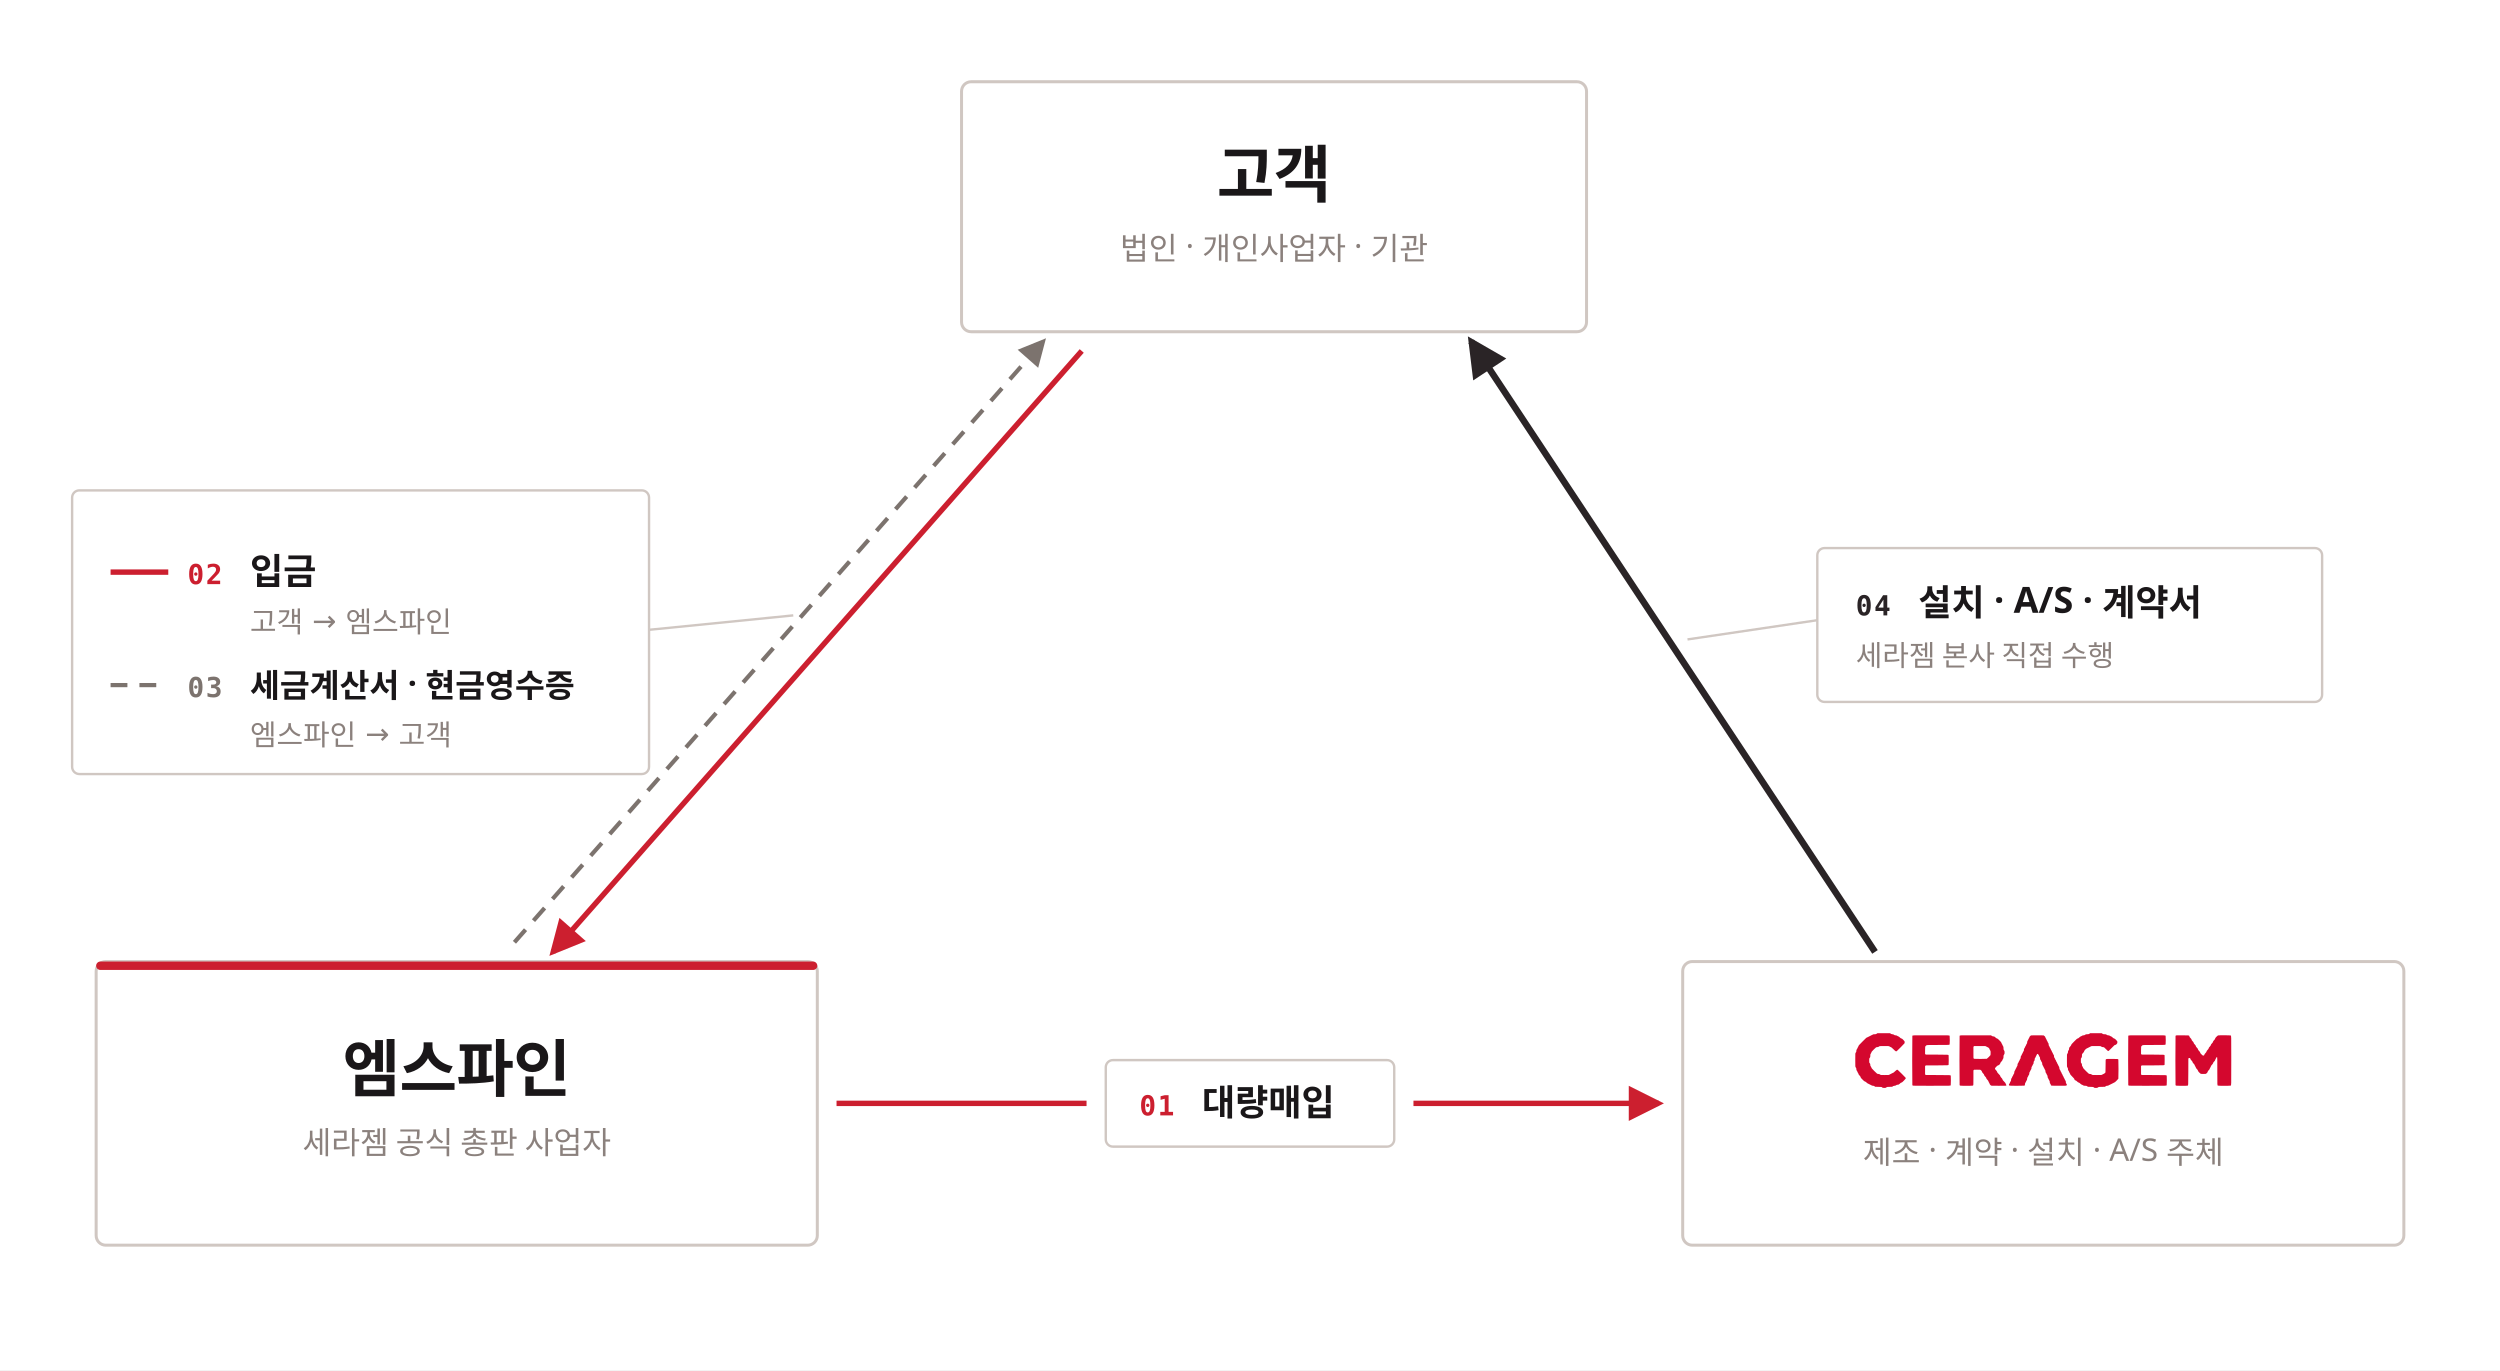
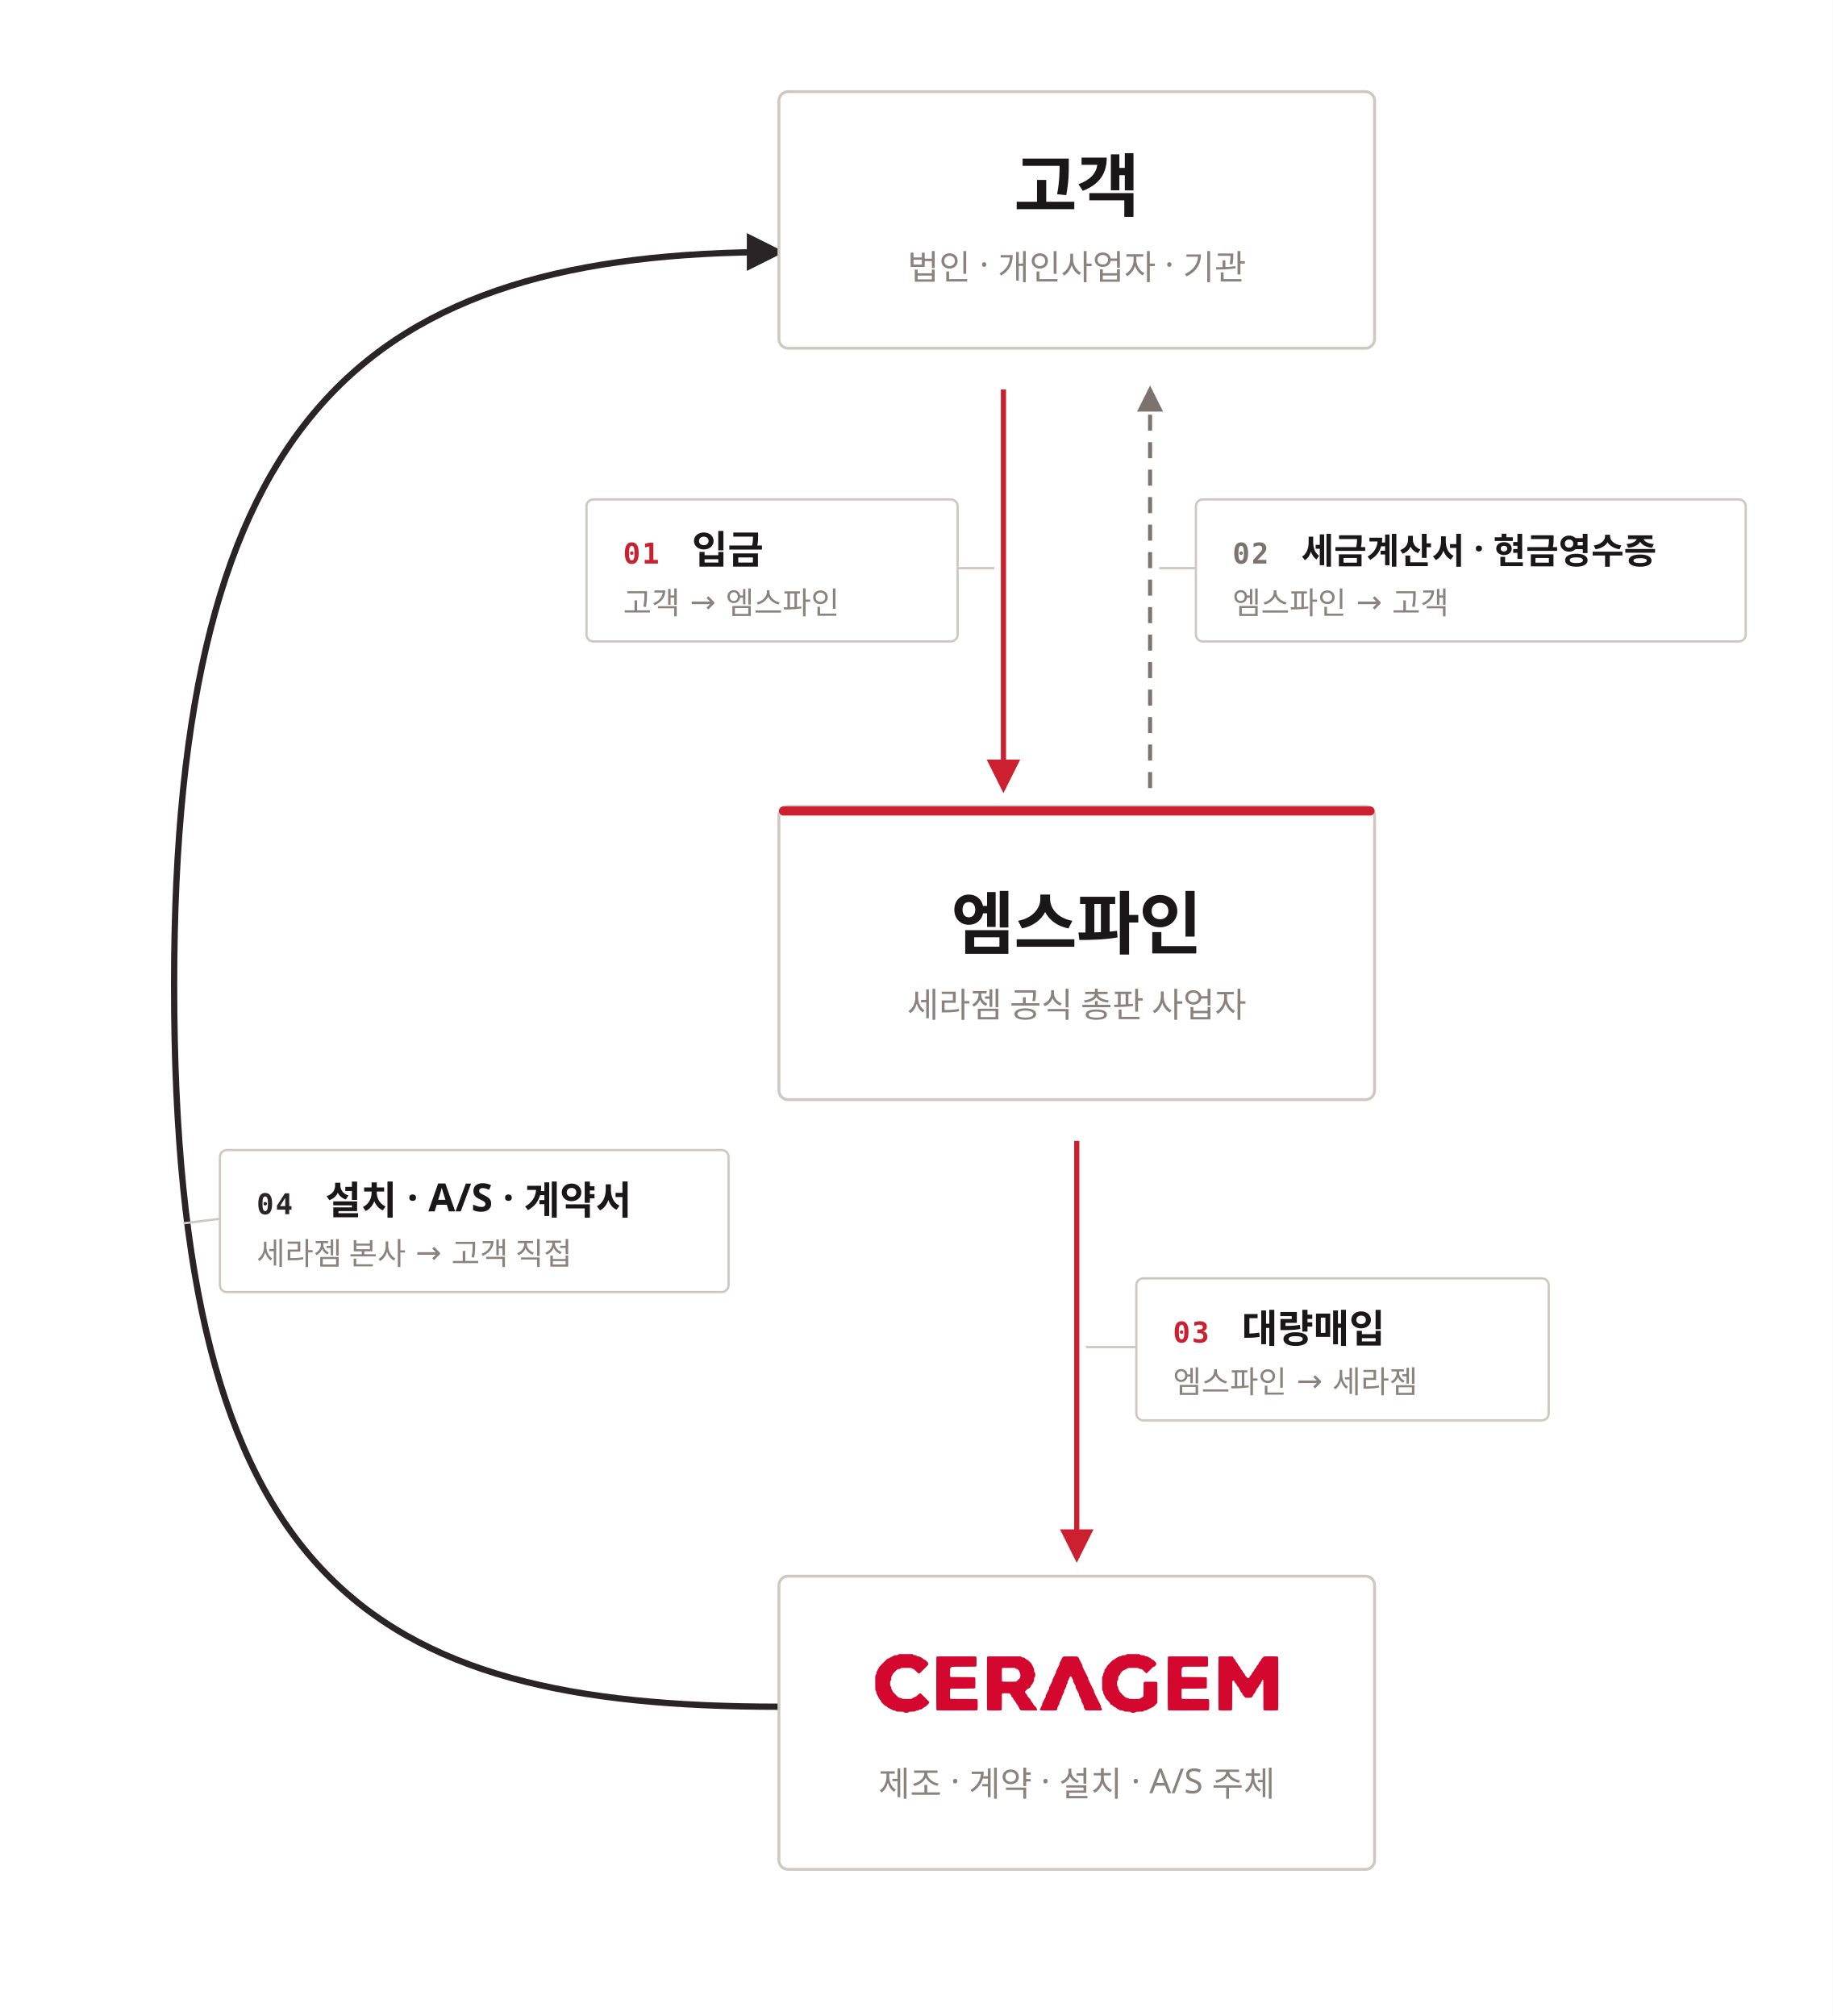
- <svg xmlns="http://www.w3.org/2000/svg" viewBox="0 0 1040 570" width="1040" height="570" role="img" aria-label="고객, 총판 사업자 엠스파인, 세라젬 본사 사이의 대금·증빙·설치 흐름 구조도">
-   <rect width="1040" height="570" fill="#FFFFFF" />
+ <svg xmlns="http://www.w3.org/2000/svg" viewBox="0 0 800 880" width="800" height="880" role="img" aria-label="위에서부터 고객, 총판 사업자 엠스파인, 세라젬 본사 순으로 놓인 거래 흐름 구조도">
+   <rect width="800" height="880" fill="#FFFFFF" />
  <defs>
    <style>
-   .diagram text,text{font-family:"Pretendard","IBM Plex Sans KR","Malgun Gothic",system-ui,sans-serif}
+   text{font-family:"Pretendard","IBM Plex Sans KR","Malgun Gothic",system-ui,sans-serif}
  .n-card{fill:#FFFFFF;stroke:#D0C7C2;stroke-width:1.25}
-   .n-title{fill:#1A1719;font-size:26px;font-weight:700;letter-spacing:-.01em}
-   .n-sub{fill:#8B817D;font-size:13px}
+   .n-title{fill:#1A1719;font-size:30px;font-weight:700;letter-spacing:-.01em}
+   .n-sub{fill:#8B817D;font-size:15px}
  .rail{fill:#CC1F2F}
  .fl-money{stroke:#CC1F2F;stroke-width:2.25;fill:none}
  .fl-doc{stroke:#7C736E;stroke-width:1.75;fill:none;stroke-dasharray:7 5}
  .fl-svc{stroke:#2A2426;stroke-width:2.75;fill:none}
  .leader{stroke:#D0C7C2;stroke-width:1;fill:none}
  .chip{fill:#FFFFFF;stroke:#D0C7C2;stroke-width:1}
-   .chip-label{fill:#1A1719;font-size:15px;font-weight:600}
-   .chip-sub{fill:#8B817D;font-size:12px}
-   .idx{font-family:"IBM Plex Mono",ui-monospace,monospace;font-size:11.5px;font-weight:600;letter-spacing:.06em}
+   .chip-label{fill:#1A1719;font-size:17px;font-weight:600}
+   .chip-sub{fill:#8B817D;font-size:13.5px}
+   .idx{font-family:"IBM Plex Mono",ui-monospace,monospace;font-size:12.5px;font-weight:600;letter-spacing:.06em}
  .idx-money{fill:#CC1F2F}.idx-doc{fill:#7C736E}.idx-svc{fill:#2A2426}
</style>
    <marker id="ar-money" viewBox="0 0 10 10" refX="8.5" refY="5" markerWidth="6.5" markerHeight="6.5" orient="auto-start-reverse">
      <path d="M0 0 L10 5 L0 10 Z" fill="#CC1F2F" />
    </marker>
    <marker id="ar-doc" viewBox="0 0 10 10" refX="8.5" refY="5" markerWidth="6.5" markerHeight="6.5" orient="auto-start-reverse">
      <path d="M0 0 L10 5 L0 10 Z" fill="#7C736E" />
    </marker>
    <marker id="ar-svc" viewBox="0 0 10 10" refX="8.5" refY="5" markerWidth="6" markerHeight="6" orient="auto-start-reverse">
      <path d="M0 0 L10 5 L0 10 Z" fill="#2A2426" />
    </marker>
-   </defs>
-   <line class="fl-money" x1="348" y1="459" x2="452" y2="459" />
-   <line class="fl-money" x1="588" y1="459" x2="690" y2="459" marker-end="url(#ar-money)" />
-   <line class="fl-money" x1="450" y1="146" x2="230" y2="396" marker-end="url(#ar-money)" />
-   <line class="fl-doc" x1="214" y1="392" x2="434" y2="142" marker-end="url(#ar-doc)" />
-   <line class="fl-svc" x1="780" y1="396" x2="612" y2="142" marker-end="url(#ar-svc)" />
-   <line class="leader" x1="270" y1="262" x2="330" y2="256" />
-   <line class="leader" x1="756" y1="258" x2="702" y2="266" />
-   <rect class="n-card" x="400" y="34" width="260" height="104" rx="4" />
-   <text class="n-title" x="530" y="82" text-anchor="middle">고객</text>
-   <text class="n-sub" x="530" y="108" text-anchor="middle">법인 · 개인사업자 · 기관</text>
-   <rect class="n-card" x="40" y="400" width="300" height="118" rx="4" />
-   <rect class="rail" x="40" y="400" width="300" height="3.5" rx="1.75" />
-   <text class="n-title" x="190" y="454" text-anchor="middle">엠스파인</text>
-   <text class="n-sub" x="190" y="480" text-anchor="middle">세라젬 공식 총판 사업자</text>
-   <rect class="n-card" x="700" y="400" width="300" height="118" rx="4" />
-   <svg class="wm" x="770" y="428" width="160" height="26.37" viewBox="0 0 1000 164.80">
+   </defs>&gt;
+ 
+         
+         
+         <line class="fl-money" x1="438" y1="170" x2="438" y2="344" marker-end="url(#ar-money)" />
+   <line class="fl-doc" x1="502" y1="344" x2="502" y2="170" marker-end="url(#ar-doc)" />
+   <line class="fl-money" x1="470" y1="498" x2="470" y2="680" marker-end="url(#ar-money)" />
+   <path class="fl-svc" d="M340 745 C 160 745, 76 690, 76 430 C 76 180, 160 110, 340 110" marker-end="url(#ar-svc)" />
+   <line class="leader" x1="418" y1="248" x2="434" y2="248" />
+   <line class="leader" x1="522" y1="248" x2="506" y2="248" />
+   <line class="leader" x1="496" y1="588" x2="474" y2="588" />
+   <line class="leader" x1="96" y1="532" x2="80" y2="534" />
+   <rect class="n-card" x="340" y="40" width="260" height="112" rx="4" />
+   <text class="n-title" x="470" y="92" text-anchor="middle">고객</text>
+   <text class="n-sub" x="470" y="122" text-anchor="middle">법인 · 개인사업자 · 기관</text>
+   <rect class="n-card" x="340" y="352" width="260" height="128" rx="4" />
+   <rect class="rail" x="340" y="352" width="260" height="4" rx="2" />
+   <text class="n-title" x="470" y="414" text-anchor="middle">엠스파인</text>
+   <text class="n-sub" x="470" y="444" text-anchor="middle">세라젬 공식 총판 사업자</text>
+   <rect class="n-card" x="340" y="688" width="260" height="128" rx="4" />
+   <svg class="wm" x="380" y="720" width="180" height="29.66" viewBox="0 0 1000 164.80">
    <path fill="#D4072E" fill-rule="evenodd" d="M82.9 153.4C82.5 153.2 81.7 152.8 81.1 152.3C80.5 151.9 79.8 151.4 79.6 151.2C79.4 151.1 75.6 150.9 71.2 150.8L63.2 150.7L62.1 149.9C60.0 148.4 59.2 148.0 57.5 148.0C55.5 148.0 54.4 147.7 53.1 146.7C52.5 146.2 51.3 145.6 50.3 145.3C49.4 145.0 48.1 144.3 47.5 143.9C46.9 143.4 45.6 142.7 44.7 142.5C43.3 142.0 42.6 141.6 40.7 139.8C38.7 137.9 37.9 137.4 36.3 136.9C34.4 136.2 34.1 136.0 30.0 131.8C26.5 128.4 25.6 127.3 25.4 126.4C24.8 124.1 24.4 123.6 22.2 121.2C20.4 119.3 19.8 118.5 19.7 117.7C19.4 116.4 19.0 115.5 17.9 114.1C17.4 113.5 17.0 112.6 16.9 112.0C16.7 111.0 16.1 109.9 14.6 107.8C14.2 107.4 14.1 106.4 14.0 104.6C13.8 102.1 13.8 102.0 12.8 100.8C11.1 98.7 11.2 99.3 11.2 81.0C11.2 62.7 11.1 63.3 12.8 61.3C13.8 60.0 13.8 59.9 14.0 57.4C14.1 55.6 14.2 54.7 14.6 54.2C16.1 52.1 16.7 51.0 16.9 50.1C17.0 49.5 17.5 48.4 18.2 47.5C18.8 46.7 19.3 45.7 19.4 45.3C19.9 43.2 20.5 42.5 30.2 32.8C40.0 23.0 40.1 22.9 41.8 22.4C42.8 22.1 44.1 21.4 44.7 21.0C45.3 20.5 46.6 19.8 47.5 19.6C48.4 19.3 49.7 18.6 50.3 18.2C50.9 17.7 52.2 17.0 53.1 16.7C54.1 16.5 55.3 15.8 55.9 15.4C57.4 14.2 58.3 14.0 61.7 14.0C64.9 14.0 65.3 13.8 67.6 12.2L68.8 11.3L85.2 11.3L101.6 11.3L102.5 11.9C103.0 12.3 103.7 12.8 104.2 13.2C104.8 13.6 105.6 13.8 107.5 14.0C109.7 14.2 110.3 14.3 111.2 15.0C113.1 16.4 114.0 16.8 115.6 16.8C117.7 16.8 118.7 17.1 120.2 18.2C120.9 18.8 122.1 19.4 122.9 19.6C124.1 19.8 124.8 20.3 126.9 22.2C129.1 24.3 129.7 24.7 131.3 25.1C133.0 25.6 133.3 25.9 136.0 28.6C137.6 30.2 139.1 31.9 139.3 32.3C139.8 33.4 139.7 36.4 139.3 37.5C138.9 38.4 120.1 57.3 119.0 58.0C116.9 59.1 116.2 58.7 110.3 52.9C105.5 48.3 105.2 48.0 103.5 47.5C102.5 47.2 101.2 46.6 100.6 46.1C98.8 44.7 98.7 44.7 86.5 44.7C73.9 44.7 74.7 44.6 72.1 46.5C71.1 47.1 70.6 47.3 68.5 47.5C65.3 47.7 65.5 47.6 59.4 53.6C54.3 58.6 53.3 59.9 53.0 61.8C52.9 62.3 52.4 63.3 51.9 63.9C50.4 65.8 50.3 66.2 50.3 69.7C50.3 73.3 50.3 73.4 48.4 76.1L47.5 77.5L47.5 82.4L47.5 87.3L48.3 88.6C48.8 89.2 49.4 90.1 49.6 90.5C50.0 91.0 50.2 91.9 50.3 93.7C50.4 96.2 50.5 96.3 51.6 97.7C52.3 98.6 52.9 99.7 53.0 100.2C53.3 102.1 54.4 103.5 60.8 109.8C68.4 117.3 68.1 117.1 71.3 117.3C73.4 117.5 73.9 117.7 74.9 118.3C77.4 120.2 76.8 120.1 87.9 120.1C98.7 120.1 98.8 120.1 100.6 118.7C101.2 118.2 102.4 117.6 103.4 117.3C104.3 117.0 105.5 116.4 106.1 115.9C106.8 115.4 108.1 114.8 109.0 114.5C110.7 114.0 111.1 113.7 114.4 110.5C119.0 106.2 119.7 105.8 121.7 106.8C122.6 107.3 141.6 126.2 142.1 127.1C143.0 128.9 142.7 129.4 137.5 134.7C133.3 139.0 133.0 139.1 131.3 139.7C129.7 140.1 129.1 140.5 127.1 142.5C124.3 145.0 123.8 145.3 121.4 145.3C119.6 145.3 118.8 145.6 116.8 147.0C115.8 147.7 115.3 147.9 113.1 148.0C111.2 148.2 110.4 148.4 109.8 148.8C109.3 149.2 108.6 149.7 108.1 150.1C107.3 150.7 106.9 150.7 100.6 150.8C94.2 151.0 93.9 151.0 93.0 151.6C90.3 153.6 90.7 153.5 87.1 153.6C85.2 153.6 83.3 153.5 82.9 153.4ZM633.2 153.4C632.7 153.2 631.9 152.8 631.4 152.3C630.8 151.9 630.1 151.4 629.9 151.2C629.7 151.1 626.5 150.9 622.9 150.8L616.3 150.7L615.1 149.9C612.8 148.2 612.4 148.0 609.2 148.0C605.7 148.0 605.0 147.9 603.3 146.6C602.6 146.0 601.4 145.4 600.5 145.2C599.3 145.0 598.7 144.5 596.5 142.6C594.4 140.6 593.7 140.1 592.2 139.7C590.6 139.2 590.0 138.8 588.0 136.9C586.1 135.0 585.3 134.5 584.1 134.2C582.2 133.6 581.3 132.9 581.1 131.6C580.8 129.8 579.7 128.4 575.0 123.8C570.6 119.3 570.2 118.8 569.7 116.7C569.6 116.3 569.1 115.3 568.4 114.5C567.8 113.6 567.2 112.5 567.1 111.9C567.0 111.0 566.4 109.9 564.9 107.8C564.5 107.4 564.3 106.4 564.2 104.6C564.1 102.1 564.0 102.0 563.1 100.8C561.4 98.8 561.5 99.2 561.5 82.4C561.5 65.6 561.4 66.0 563.1 64.0C564.0 62.8 564.1 62.7 564.2 60.2C564.4 57.5 564.4 57.5 565.9 55.6C566.8 54.5 566.9 54.2 567.0 52.3C567.1 49.1 567.1 49.0 569.6 46.4C570.9 45.1 572.1 43.6 572.2 43.1C572.4 42.7 572.7 41.8 572.9 41.1C573.3 40.1 574.6 38.7 580.4 32.8C587.5 25.7 587.6 25.7 589.4 25.1C590.9 24.7 591.6 24.3 593.8 22.2C595.9 20.3 596.5 19.8 597.8 19.6C598.6 19.4 599.8 18.8 600.5 18.2C602.0 17.1 603.0 16.8 605.0 16.8C606.6 16.8 607.5 16.4 609.5 15.0C610.6 14.2 610.8 14.1 614.5 14.0C617.8 13.8 618.5 13.7 619.2 13.2C619.6 12.9 620.4 12.4 620.9 12.0L621.8 11.3L636.9 11.3L651.9 11.3L652.8 11.9C655.5 14.0 655.1 13.8 659.2 14.0C662.9 14.1 663.1 14.2 664.2 15.0C666.2 16.4 667.1 16.8 668.7 16.8C670.8 16.8 671.7 17.1 673.3 18.2C674.0 18.8 675.2 19.4 676.0 19.6C677.2 19.8 677.9 20.3 680.0 22.2C682.2 24.3 682.8 24.7 684.4 25.1C686.0 25.6 686.4 25.9 689.1 28.6C692.4 31.9 692.7 32.4 692.7 34.8C692.7 37.1 692.4 37.8 690.6 39.7C689.2 41.1 688.7 41.4 687.0 41.9L685.1 42.5L677.4 50.2C670.7 56.9 669.7 57.8 669.0 57.8C668.2 57.8 667.5 57.2 663.6 53.3C658.1 47.7 658.2 47.7 655.0 47.5C652.9 47.3 652.3 47.1 651.4 46.5C648.8 44.6 649.6 44.7 637.0 44.7C624.7 44.7 624.7 44.7 622.9 46.1C622.3 46.6 621.0 47.2 620.1 47.5C619.2 47.8 617.9 48.4 617.3 48.9C616.7 49.4 615.4 50.0 614.4 50.3C611.3 51.2 606.5 56.2 606.0 59.0C605.9 59.9 605.3 60.7 603.5 62.6C600.6 65.7 600.6 65.7 600.6 69.8C600.6 73.3 600.5 73.4 598.7 76.1L597.8 77.5L597.8 82.4L597.8 87.3L598.6 88.6C599.1 89.2 599.6 90.1 599.9 90.5C600.3 91.0 600.5 91.9 600.6 93.7C600.7 96.2 600.7 96.3 601.9 97.7C602.5 98.6 603.1 99.7 603.2 100.2C603.6 102.1 604.7 103.5 611.1 109.8C618.7 117.3 618.3 117.1 621.5 117.3C623.7 117.5 624.2 117.7 625.2 118.3C627.7 120.2 626.9 120.1 639.6 120.1C651.8 120.1 651.9 120.1 653.7 118.7C654.3 118.2 655.6 117.6 656.6 117.3C658.5 116.7 661.2 114.5 661.7 113.0C661.9 112.5 662.0 106.4 662.0 96.4C662.0 79.1 662.0 79.6 663.7 78.7C664.6 78.3 665.9 78.2 678.8 78.2C694.2 78.2 694.3 78.2 695.2 79.9C695.7 80.9 695.7 128.5 695.2 129.7C695.0 130.1 692.9 132.4 690.5 134.8C686.4 138.9 686.1 139.1 684.4 139.6C683.5 139.9 682.2 140.6 681.6 141.1C680.9 141.6 679.7 142.2 678.8 142.5C677.9 142.7 676.6 143.4 676.0 143.9C675.4 144.3 674.1 145.0 673.1 145.3C672.2 145.6 670.9 146.2 670.3 146.7C669.0 147.7 668.0 148.0 665.9 148.0C664.3 148.0 663.4 148.4 661.4 149.9L660.2 150.7L652.2 150.8C644.4 151.0 644.2 151.0 643.3 151.6C640.5 153.6 641.0 153.5 637.3 153.6C635.5 153.6 633.6 153.5 633.2 153.4ZM160.9 147.6C160.4 147.3 159.8 146.8 159.6 146.4C159.1 145.3 159.1 19.5 159.6 18.4C160.5 16.6 157.1 16.8 208.1 16.8C259.1 16.8 255.7 16.6 256.6 18.4C257.1 19.4 257.1 39.2 256.6 40.2C255.7 42.0 257.2 41.9 226.2 41.9C194.7 41.9 197.2 41.7 194.8 44.1C192.7 46.1 192.7 45.9 192.7 56.0L192.7 65.1L193.6 66.0L194.4 66.9L223.2 67.0C255.1 67.2 253.2 67.1 253.9 68.9C254.3 69.8 254.3 92.2 253.9 93.1C253.2 94.9 255.1 94.8 223.2 95.0L194.4 95.1L193.6 96.0L192.7 96.9L192.7 107.5L192.7 118.1L193.6 119.1L194.4 120.0L226.0 120.1C261.0 120.3 258.8 120.1 259.5 122.0C259.9 123.1 259.9 145.5 259.4 146.4C258.5 148.2 262.1 148.0 209.5 148.0C164.7 148.0 161.8 148.0 160.9 147.6ZM283.8 147.6C283.3 147.3 282.7 146.8 282.5 146.4C282.0 145.3 282.0 19.5 282.5 18.4C283.4 16.6 280.6 16.7 324.5 16.8L364.2 16.9L365.3 17.7C367.4 19.2 368.2 19.6 370.0 19.6C372.4 19.6 372.9 19.8 375.7 22.4C377.7 24.3 378.3 24.7 379.9 25.1C381.6 25.7 381.9 25.9 386.0 30.0C390.2 34.1 390.8 34.9 391.2 36.9C391.3 37.3 391.8 38.3 392.5 39.1C393.1 40.0 393.7 41.1 393.8 41.7C393.9 42.3 394.3 43.3 394.8 44.0C396.6 46.7 396.6 46.8 396.6 50.4C396.6 53.8 396.7 53.8 397.6 55.2C399.4 57.9 399.4 58.0 399.4 61.5C399.4 64.9 399.4 65.0 397.6 67.8C396.7 69.1 396.6 69.1 396.6 72.5C396.6 76.1 396.6 76.2 394.8 78.9C394.3 79.6 393.8 80.7 393.7 81.3C393.6 82.2 393.2 82.9 391.4 84.7C389.0 87.2 388.5 88.1 388.1 89.8C387.8 91.7 385.0 94.3 382.6 95.0C380.8 95.5 380.5 95.7 377.7 98.6C373.4 103.0 373.3 103.5 377.0 107.4C378.6 109.2 379.4 110.2 379.6 111.0C380.2 113.3 381.1 114.5 384.4 117.7C387.0 120.4 387.8 121.3 388.0 122.2C388.6 124.5 389.0 125.0 391.2 127.4C393.0 129.3 393.6 130.1 393.7 130.9C394.0 132.7 395.0 134.0 398.5 137.4C401.3 140.3 401.7 140.8 402.1 142.2C402.4 143.0 403.0 144.2 403.4 144.9C404.4 146.3 404.3 147.3 403.2 147.8C402.2 148.1 366.4 148.1 365.1 147.8C363.6 147.4 360.7 144.3 360.5 142.9C360.2 141.5 359.8 140.7 358.7 139.3C358.2 138.7 357.8 137.8 357.7 137.2C357.4 135.6 356.8 134.7 354.5 132.2C352.8 130.5 352.2 129.7 352.1 128.9C351.8 127.2 351.2 126.3 348.9 123.9C347.2 122.1 346.6 121.3 346.5 120.5C346.2 118.8 345.6 117.9 343.3 115.5C341.6 113.7 341.1 113.0 340.9 112.1C340.5 109.7 337.7 106.7 335.7 106.3C335.2 106.2 331.5 106.2 327.4 106.2L320.1 106.3L319.3 107.2L318.4 108.1L318.4 126.9C318.4 147.4 318.5 146.7 316.8 147.6C315.3 148.3 285.3 148.3 283.8 147.6ZM412.4 147.6C410.1 146.7 410.0 144.9 412.2 142.4C412.8 141.6 413.2 140.7 413.4 139.8C413.6 138.8 414.1 137.8 414.9 136.8C416.0 135.4 416.1 135.3 416.2 132.8C416.3 131.0 416.5 130.1 416.8 129.6C418.3 127.5 418.9 126.4 419.1 125.5C419.2 124.9 419.7 123.9 420.1 123.3C421.2 121.9 421.7 121.1 421.9 119.8C422.0 119.2 422.6 118.1 423.3 117.3C424.4 115.9 424.4 115.8 424.6 113.3C424.7 111.4 424.9 110.5 425.2 110.0C426.7 108.0 427.3 106.9 427.5 105.9C427.6 105.3 428.0 104.3 428.5 103.7C429.6 102.4 430.0 101.5 430.3 100.2C430.4 99.7 431.0 98.6 431.6 97.7C432.8 96.3 432.8 96.2 433.0 93.7C433.1 91.9 433.2 91.0 433.6 90.5C435.1 88.4 435.7 87.3 435.9 86.4C435.9 85.8 436.4 84.8 436.9 84.2C438.0 82.8 438.4 82.0 438.7 80.7C438.8 80.1 439.4 79.0 440.0 78.2C441.2 76.8 441.2 76.7 441.3 74.2C441.4 72.3 441.6 71.4 442.0 70.9C443.5 68.9 444.1 67.8 444.2 66.8C444.3 66.2 444.8 65.2 445.3 64.6C446.4 63.2 446.8 62.4 447.0 61.1C447.1 60.6 447.7 59.5 448.4 58.6C449.5 57.2 449.6 57.1 449.7 54.6C449.8 52.8 450.0 51.9 450.4 51.4C451.9 49.3 452.5 48.2 452.6 47.3C452.7 46.7 453.2 45.7 453.7 45.1C454.8 43.7 455.2 42.9 455.4 41.6C455.5 41.0 456.1 39.9 456.8 39.1C457.9 37.6 458.0 37.5 458.1 35.1C458.2 33.2 458.4 32.3 458.7 31.8C460.2 29.8 460.8 28.7 461.0 27.7C461.1 27.1 461.6 26.1 462.0 25.5C463.2 24.1 463.6 23.3 463.8 22.0C464.1 20.5 466.9 17.5 468.4 17.0C469.8 16.7 499.5 16.7 500.9 17.0C502.3 17.5 505.2 20.5 505.5 22.0C505.7 23.3 506.1 24.1 507.2 25.5C507.7 26.1 508.2 27.1 508.3 27.6C508.5 28.9 508.9 29.7 510.0 31.1C510.5 31.7 511.0 32.7 511.1 33.3C511.2 34.3 511.8 35.4 513.3 37.4C513.7 37.9 513.9 38.8 514.0 40.6C514.1 43.1 514.2 43.2 515.3 44.7C515.9 45.5 516.5 46.6 516.6 47.2C516.9 48.4 517.3 49.3 518.4 50.7C518.9 51.3 519.3 52.2 519.4 52.8C519.7 54.0 520.1 54.9 521.2 56.2C521.7 56.8 522.1 57.8 522.2 58.3C522.5 59.6 522.9 60.5 524.0 61.8C524.5 62.4 524.9 63.4 525.0 64.0C525.2 65.0 525.8 66.1 527.3 68.1C527.7 68.6 527.8 69.5 527.9 71.4C528.1 73.9 528.1 74.0 529.3 75.4C529.9 76.2 530.5 77.3 530.6 77.9C530.8 79.2 531.3 80.0 532.4 81.4C532.8 82.0 533.3 82.9 533.4 83.5C533.6 84.7 534.1 85.6 535.2 87.0C535.6 87.6 536.1 88.5 536.2 89.1C536.4 90.3 536.9 91.2 538.0 92.6C538.4 93.2 538.9 94.1 539.0 94.7C539.2 95.7 539.8 96.8 541.3 98.9C541.6 99.4 541.8 100.3 541.9 102.1C542.0 104.6 542.1 104.7 543.2 106.1C543.9 106.9 544.5 108.0 544.6 108.6C544.8 109.9 545.2 110.7 546.3 112.1C546.8 112.7 547.3 113.6 547.4 114.2C547.6 115.5 548.0 116.3 549.1 117.7C549.6 118.3 550.1 119.2 550.2 119.8C550.4 121.1 550.8 121.9 551.9 123.3C552.4 123.9 552.9 124.8 553.0 125.4C553.2 126.6 553.6 127.5 554.7 128.9C555.2 129.5 555.7 130.5 555.8 131.1C555.9 132.0 556.5 133.1 558.0 135.2C558.4 135.7 558.6 136.6 558.7 138.4C558.8 140.9 558.9 141.1 559.7 142.1C561.7 144.4 561.8 146.1 560.2 147.3C559.5 147.9 559.3 147.9 540.5 147.9C518.8 147.9 520.3 148.1 519.6 145.4C519.3 144.2 519.0 143.6 517.4 141.4C517.0 140.9 516.9 139.9 516.8 138.1C516.6 135.6 516.6 135.5 515.5 134.2C514.9 133.4 514.3 132.3 514.1 131.5C513.7 130.2 513.4 129.6 511.8 127.4C511.5 126.9 511.3 126.0 511.2 124.1C511.0 121.7 511.0 121.5 509.9 120.2C509.3 119.5 508.7 118.3 508.5 117.5C508.1 116.2 507.8 115.6 506.2 113.4C505.9 112.9 505.7 112.0 505.6 110.2C505.4 107.7 505.4 107.6 504.3 106.2C503.6 105.3 503.0 104.2 502.9 103.7C502.7 102.4 502.2 101.6 501.1 100.2C500.7 99.6 500.2 98.6 500.1 98.0C499.9 97.0 499.3 95.9 497.8 93.9C497.5 93.4 497.3 92.5 497.2 90.6C497.1 88.1 497.0 88.0 496.0 86.7C495.3 85.9 494.7 84.8 494.5 84.0C494.2 82.7 493.8 82.1 492.3 79.9C491.9 79.4 491.7 78.5 491.6 76.7C491.5 74.2 491.4 74.0 490.4 72.8C489.7 72.0 489.1 70.8 488.8 69.6C487.8 66.5 485.0 64.1 483.8 65.5C483.6 65.7 483.3 66.5 483.1 67.3C482.9 68.1 482.3 69.2 481.8 69.8C481.4 70.5 480.7 71.7 480.4 72.6C480.2 73.6 479.5 74.8 478.9 75.6C477.9 76.8 477.8 77.0 477.7 79.4C477.5 82.2 477.5 82.2 476.0 84.0C475.1 85.2 475.0 85.4 474.9 87.8C474.8 89.7 474.6 90.6 474.2 91.1C472.6 93.3 472.3 93.9 472.0 95.2C471.8 96.0 471.2 97.1 470.5 97.9C469.5 99.2 469.4 99.3 469.3 101.8C469.2 103.6 469.0 104.6 468.6 105.0C467.1 107.2 466.7 107.8 466.4 109.1C466.2 110.0 465.6 111.1 464.9 111.9C463.9 113.2 463.8 113.3 463.7 115.8C463.6 117.6 463.4 118.5 463.1 119.0C461.5 121.2 461.1 121.8 460.8 123.1C460.6 123.9 460.0 125.0 459.3 125.8C458.3 127.1 458.3 127.3 458.1 129.7C458.0 131.6 457.8 132.5 457.5 133.0C455.9 135.2 455.5 135.8 455.2 137.1C455.0 137.9 454.4 139.0 453.8 139.8C452.7 141.1 452.7 141.2 452.5 143.7C452.3 146.6 452.1 147.1 450.6 147.7C449.3 148.2 413.7 148.2 412.4 147.6ZM722.4 147.6C721.8 147.3 721.2 146.8 721.0 146.4C720.5 145.3 720.5 19.5 721.0 18.4C721.9 16.6 718.5 16.8 769.6 16.8C820.6 16.8 817.2 16.6 818.1 18.4C818.6 19.4 818.6 39.2 818.1 40.2C817.2 42.0 818.6 41.9 787.6 41.9C756.1 41.9 758.6 41.7 756.2 44.1C754.2 46.1 754.2 45.9 754.2 56.0L754.2 65.1L755.0 66.0L755.8 66.9L784.7 67.0C816.6 67.2 814.7 67.1 815.4 68.9C815.5 69.3 815.6 74.4 815.6 81.0C815.6 87.6 815.5 92.7 815.4 93.1C814.7 94.9 816.6 94.8 784.7 95.0L755.8 95.1L755.0 96.0L754.2 96.9L754.2 107.5L754.2 118.1L755.0 119.1L755.8 120.0L787.5 120.1C822.5 120.3 820.3 120.1 821.0 122.0C821.4 123.1 821.3 145.5 820.9 146.4C820.0 148.2 823.5 148.0 770.9 148.0C726.2 148.0 723.3 148.0 722.4 147.6ZM845.3 147.6C844.7 147.3 844.1 146.8 843.9 146.4C843.4 145.3 843.4 19.5 843.9 18.4C844.8 16.7 844.7 16.7 862.1 16.8C880.1 16.9 879.1 16.8 879.8 19.3C880.3 21.2 880.6 21.7 883.0 24.2C884.7 25.9 885.2 26.7 885.4 27.5C885.7 29.2 886.2 30.1 888.6 32.6C890.3 34.3 890.8 35.1 890.9 35.9C891.2 37.6 891.8 38.5 894.2 40.9C895.8 42.7 896.4 43.5 896.5 44.3C896.8 46.0 897.4 46.9 899.7 49.3C901.4 51.1 902.0 51.8 902.1 52.7C902.4 54.4 903.0 55.3 905.3 57.7C907.0 59.5 907.5 60.2 907.7 61.1C908.0 62.9 909.1 64.4 912.0 67.0C914.6 69.4 914.9 69.6 916.0 69.6C917.7 69.6 918.6 68.8 919.0 67.0C919.3 65.7 919.7 65.2 921.5 63.3C923.8 60.8 924.4 60.0 924.7 58.3C924.9 57.4 925.4 56.7 927.1 54.9C929.4 52.5 930.0 51.6 930.3 49.9C930.4 49.0 931.0 48.3 932.7 46.5C935.0 44.1 935.6 43.2 935.9 41.5C936.0 40.7 936.6 39.9 938.3 38.1C940.6 35.7 941.2 34.8 941.5 33.1C941.6 32.3 942.2 31.5 944.0 29.6C946.2 27.3 946.6 26.7 947.2 24.4C947.5 23.1 952.8 17.7 954.2 17.1C955.9 16.5 985.9 16.6 987.1 17.2C988.9 18.1 988.8 13.4 988.8 82.4C988.8 151.4 988.9 146.7 987.1 147.6C985.7 148.3 955.7 148.3 954.2 147.6C952.4 146.7 952.5 149.0 952.5 110.1C952.5 77.0 952.5 74.5 952.1 74.0C951.1 72.9 950.1 73.6 949.5 75.8C949.3 76.5 948.7 77.6 948.2 78.3C947.7 79.1 947.1 80.1 947.0 80.7C946.8 82.2 946.3 83.0 944.4 84.8C942.5 86.7 941.5 88.2 941.2 89.8C941.1 90.6 940.5 91.4 938.8 93.1C936.5 95.6 935.9 96.5 935.6 98.1C935.5 98.6 935.1 99.6 934.6 100.2C933.5 101.6 933.1 102.4 932.8 103.7C932.7 104.6 932.2 105.3 930.5 107.1C928.1 109.6 927.6 110.4 927.3 112.1C927.0 113.6 924.1 116.6 922.7 117.0C921.2 117.4 910.7 117.4 909.6 117.0C908.1 116.4 902.8 111.0 902.5 109.6C901.9 107.4 901.5 106.8 899.3 104.4C897.5 102.6 896.9 101.8 896.8 100.9C896.5 99.6 896.1 98.8 895.0 97.4C894.5 96.8 894.1 95.9 894.0 95.3C893.7 93.7 893.1 92.8 890.8 90.3C889.1 88.6 888.5 87.8 888.4 87.0C888.1 85.4 887.1 83.8 885.2 82.0C883.5 80.5 882.9 79.4 882.5 77.8C882.1 75.8 879.6 75.0 878.0 76.4L877.2 77.0L877.1 111.7C876.9 149.8 877.1 146.9 875.2 147.7C873.7 148.3 846.6 148.2 845.3 147.6ZM353.2 77.8C354.4 77.3 362.4 69.4 362.8 68.3C363.0 67.9 363.1 65.5 363.1 62.8C363.1 57.7 363.1 57.5 361.5 55.5C361.0 54.9 360.5 54.0 360.5 53.4C360.0 50.8 357.6 48.4 354.8 47.5C353.9 47.2 352.5 46.5 351.8 46.0C350.0 44.6 350.5 44.7 334.4 44.7L320.1 44.8L319.3 45.7L318.4 46.7L318.4 61.4C318.4 76.1 318.4 76.2 319.0 76.9C319.4 77.4 319.9 77.8 320.2 77.9C321.3 78.4 352.1 78.3 353.2 77.8Z" />
  </svg>
-   <text class="n-sub" x="850" y="484" text-anchor="middle">제조 · 계약 · 설치 · A/S 주체</text>
-   <rect class="chip" x="460" y="441" width="120" height="36" rx="3" />
-   <text class="idx idx-money" x="474" y="464">01</text>
-   <text class="chip-label" x="500" y="464">대량매입</text>
-   <rect class="chip" x="30" y="204" width="240" height="118" rx="3" />
-   <line class="fl-money" x1="46" y1="238" x2="70" y2="238" />
-   <text class="idx idx-money" x="78" y="243">02</text>
-   <text class="chip-label" x="104" y="243">입금</text>
-   <text class="chip-sub" x="104" y="263">고객 → 엠스파인</text>
-   <line class="fl-doc" x1="46" y1="285" x2="70" y2="285" />
-   <text class="idx idx-doc" x="78" y="290">03</text>
-   <text class="chip-label" x="104" y="290" style="font-size:13.5px">세금계산서 · 현금영수증</text>
-   <text class="chip-sub" x="104" y="310">엠스파인 → 고객</text>
-   <rect class="chip" x="756" y="228" width="210" height="64" rx="3" />
-   <text class="idx idx-svc" x="772" y="256">04</text>
-   <text class="chip-label" x="798" y="256">설치 · A/S · 계약서</text>
-   <text class="chip-sub" x="772" y="277">세라젬 본사 직접 수행</text>
+   <text class="n-sub" x="470" y="784" text-anchor="middle">제조 · 계약 · 설치 · A/S 주체</text>
+   <rect class="chip" x="256" y="218" width="162" height="62" rx="3" />
+   <text class="idx idx-money" x="272" y="246">01</text>
+   <text class="chip-label" x="302" y="246">입금</text>
+   <text class="chip-sub" x="272" y="268">고객 → 엠스파인</text>
+   <rect class="chip" x="522" y="218" width="240" height="62" rx="3" />
+   <text class="idx idx-doc" x="538" y="246">02</text>
+   <text class="chip-label" x="568" y="246" style="font-size:15.5px">세금계산서 · 현금영수증</text>
+   <text class="chip-sub" x="538" y="268">엠스파인 → 고객</text>
+   <rect class="chip" x="496" y="558" width="180" height="62" rx="3" />
+   <text class="idx idx-money" x="512" y="586">03</text>
+   <text class="chip-label" x="542" y="586">대량매입</text>
+   <text class="chip-sub" x="512" y="608">엠스파인 → 세라젬</text>
+   <rect class="chip" x="96" y="502" width="222" height="62" rx="3" />
+   <text class="idx idx-svc" x="112" y="530">04</text>
+   <text class="chip-label" x="142" y="530">설치 · A/S · 계약서</text>
+   <text class="chip-sub" x="112" y="552">세라젬 본사 → 고객 직접</text>
</svg>
